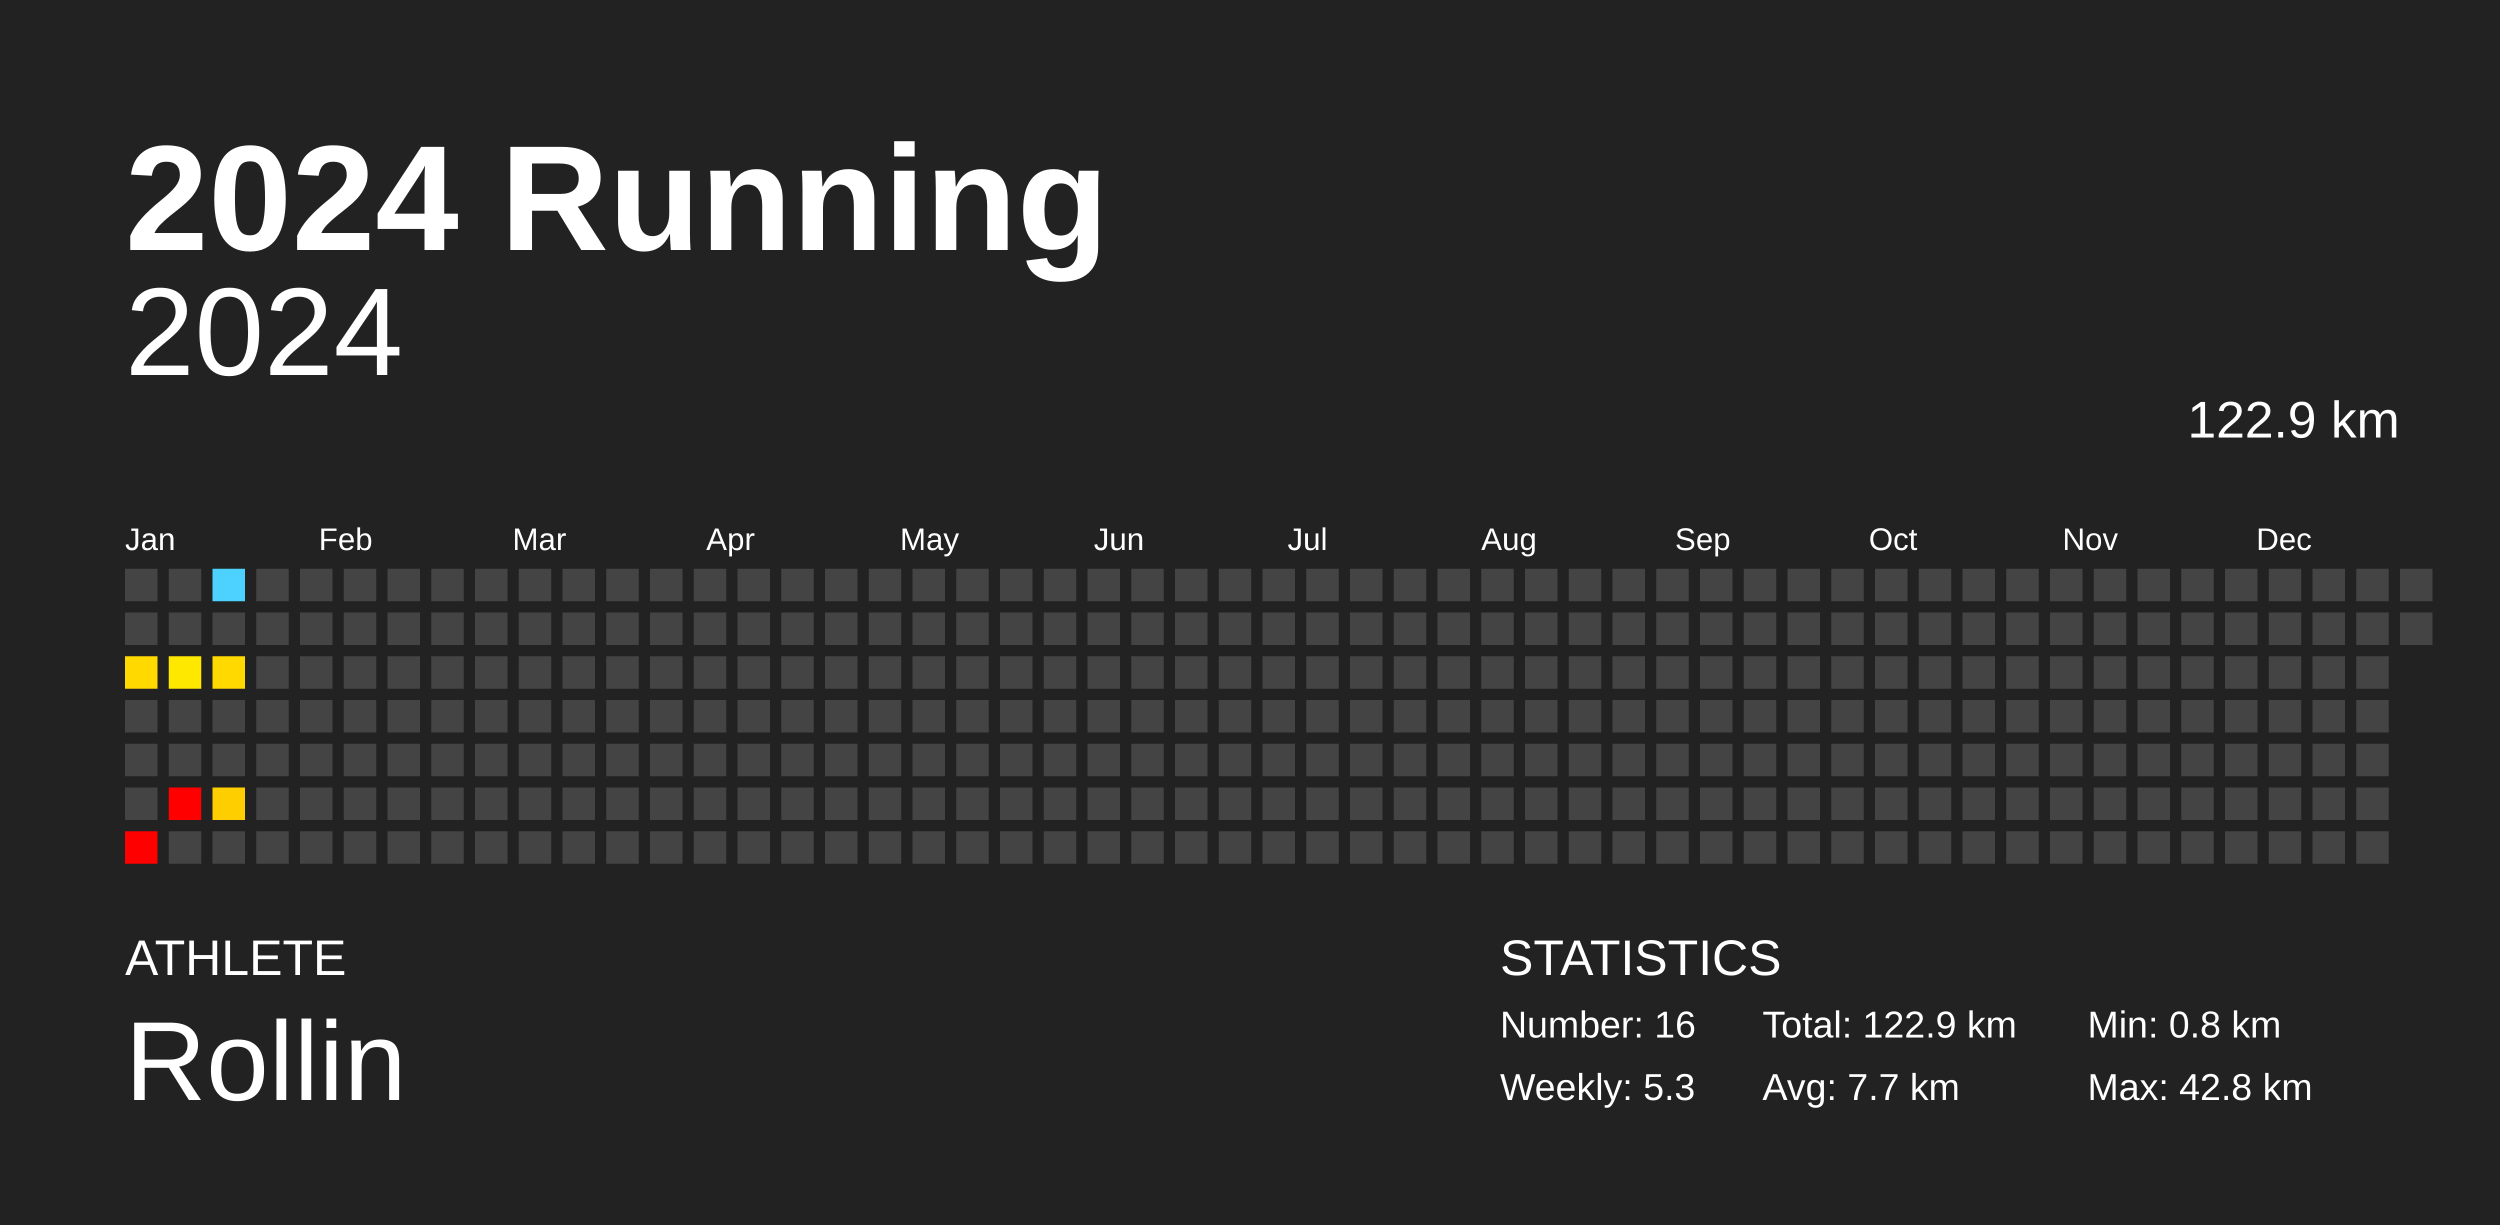
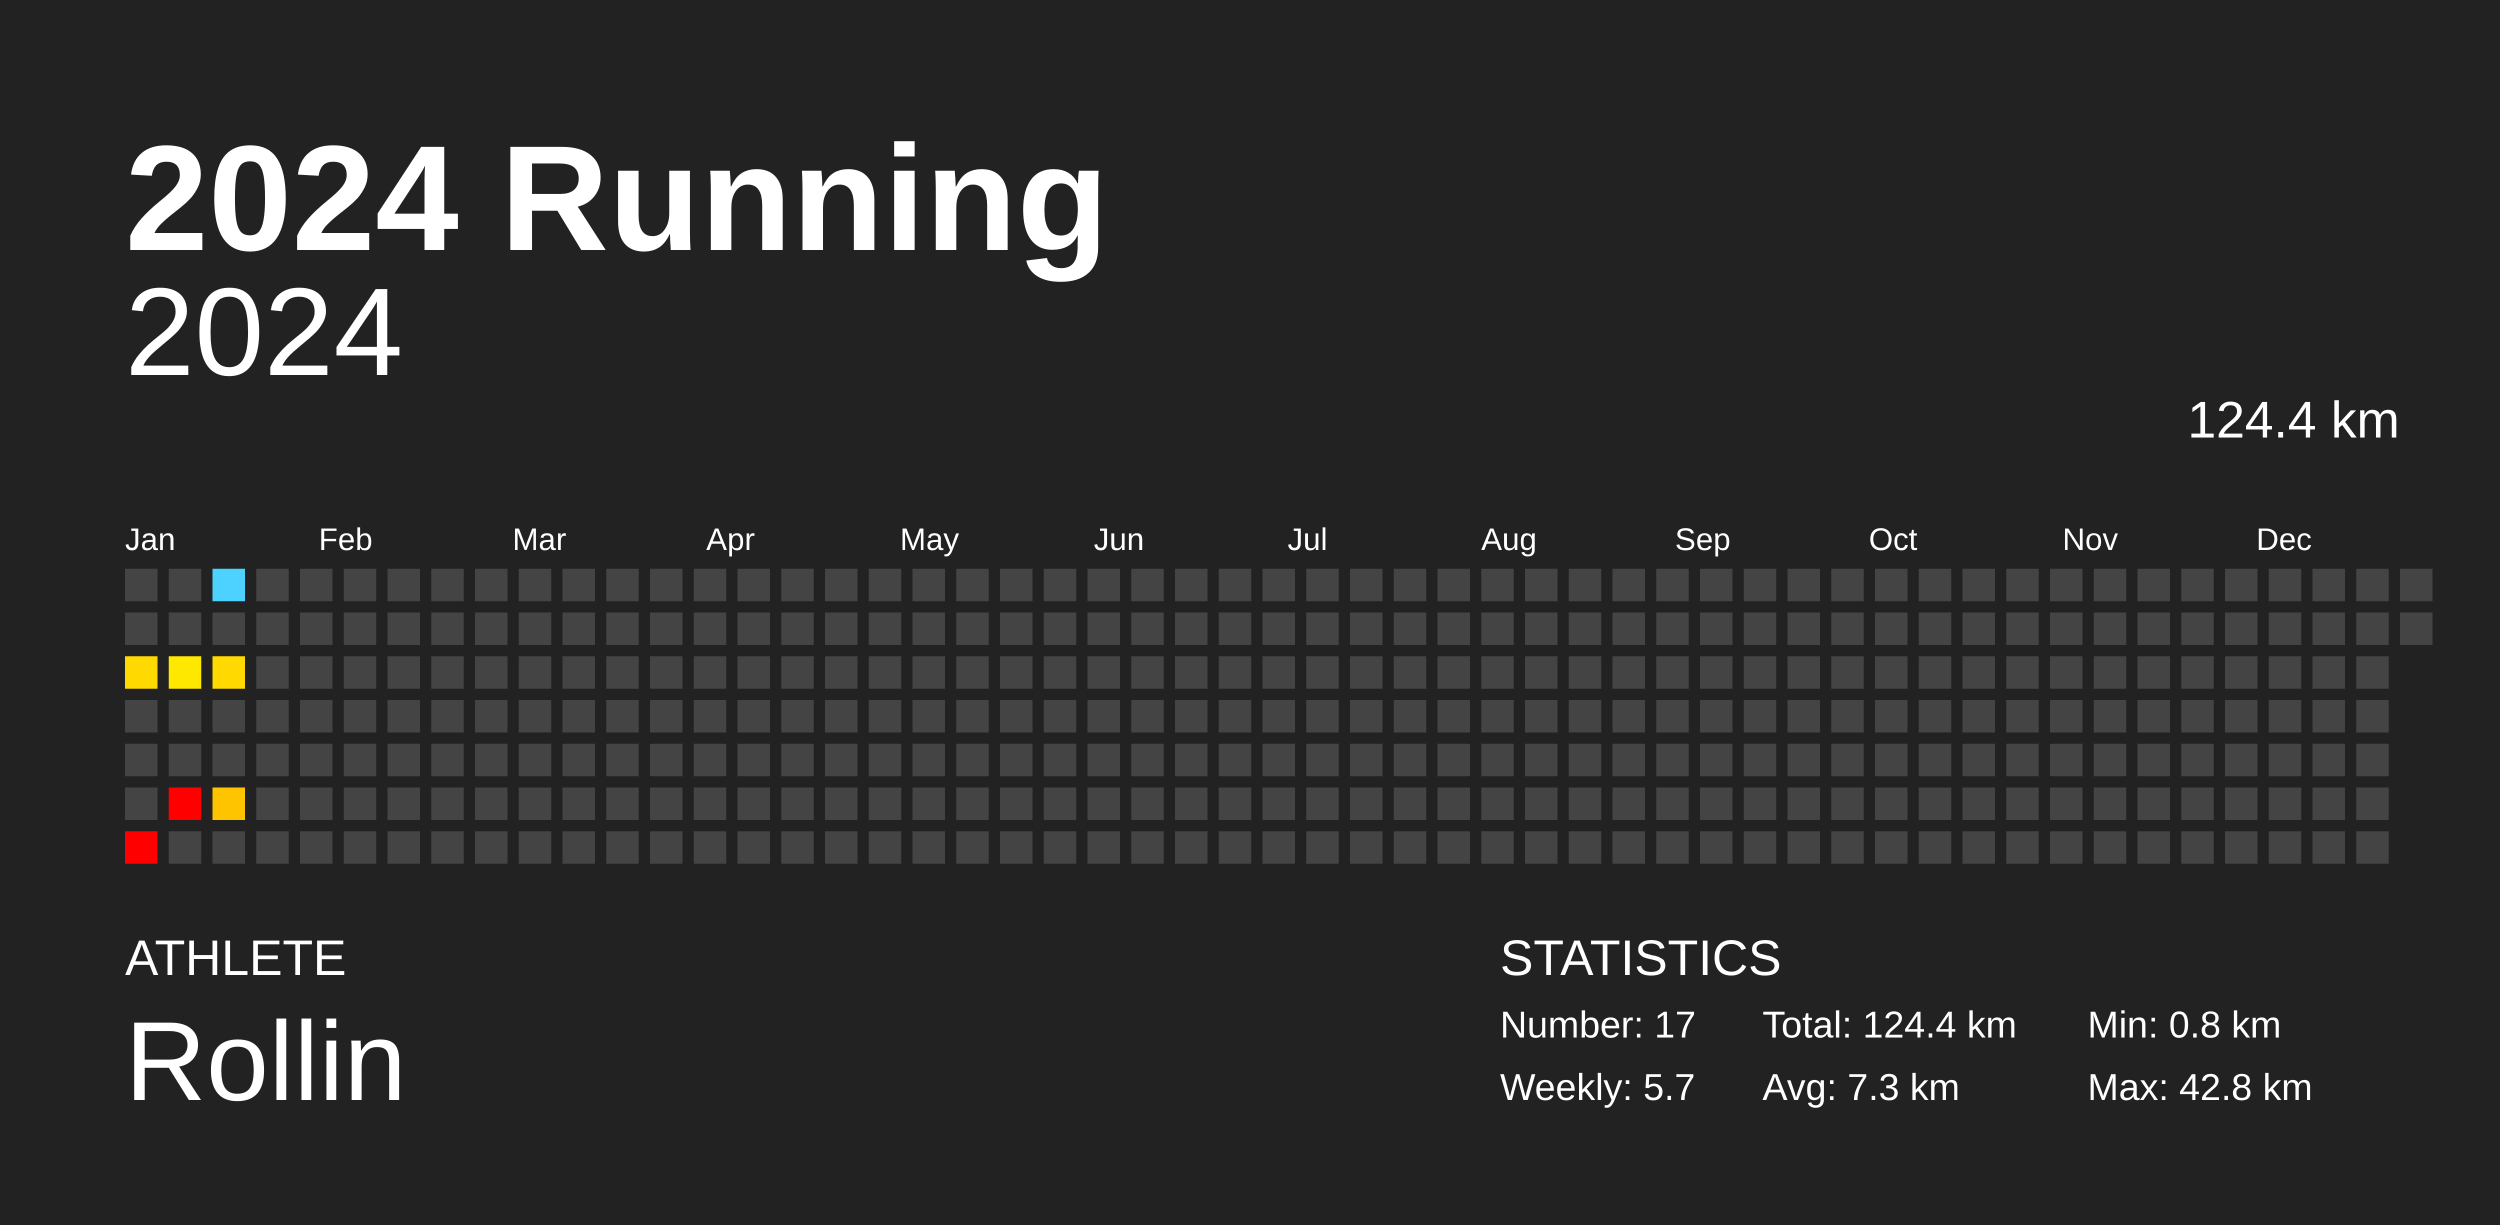
<svg xmlns="http://www.w3.org/2000/svg" baseProfile="full" height="98mm" version="1.1" viewBox="0,0,200,98" width="200mm">
  <defs />
  <rect fill="#222222" height="98" width="200" x="0" y="0" />
  <text fill="#FFFFFF" style="font-size:12px; font-family:Arial; font-weight:bold;" x="10" y="20">2024 Running</text>
  <text fill="#FFFFFF" style="font-size:4px; font-family:Arial" x="10" y="78">ATHLETE</text>
  <text fill="#FFFFFF" style="font-size:9px; font-family:Arial" x="10" y="88">Rollin</text>
  <text fill="#FFFFFF" style="font-size:4px; font-family:Arial" x="120" y="78">STATISTICS</text>
-   <text fill="#FFFFFF" style="font-size:3px; font-family:Arial" x="120" y="83">Number: 16</text>
-   <text fill="#FFFFFF" style="font-size:3px; font-family:Arial" x="120" y="88">Weekly: 5.3</text>
-   <text fill="#FFFFFF" style="font-size:3px; font-family:Arial" x="141" y="83">Total: 122.9 km</text>
-   <text fill="#FFFFFF" style="font-size:3px; font-family:Arial" x="141" y="88">Avg: 7.7 km</text>
+   <text fill="#FFFFFF" style="font-size:3px; font-family:Arial" x="120" y="83">Number: 17</text>
+   <text fill="#FFFFFF" style="font-size:3px; font-family:Arial" x="120" y="88">Weekly: 5.7</text>
+   <text fill="#FFFFFF" style="font-size:3px; font-family:Arial" x="141" y="83">Total: 124.4 km</text>
+   <text fill="#FFFFFF" style="font-size:3px; font-family:Arial" x="141" y="88">Avg: 7.3 km</text>
  <text fill="#FFFFFF" style="font-size:3px; font-family:Arial" x="167" y="83">Min: 0.8 km</text>
  <text fill="#FFFFFF" style="font-size:3px; font-family:Arial" x="167" y="88">Max: 42.8 km</text>
  <text alignment-baseline="hanging" fill="#FFFFFF" style="font-size:10.0px; font-family:Arial;" x="10" y="30">2024</text>
-   <text alignment-baseline="hanging" fill="#FFFFFF" style="font-size:4.125px; font-family:Arial;" x="175" y="35">122.9 km</text>
+   <text alignment-baseline="hanging" fill="#FFFFFF" style="font-size:4.125px; font-family:Arial;" x="175" y="35">124.4 km</text>
  <text fill="#FFFFFF" style="font-size:2.5px; font-family:Arial" x="10.0" y="44">Jan</text>
  <text fill="#FFFFFF" style="font-size:2.5px; font-family:Arial" x="25.5" y="44">Feb</text>
  <text fill="#FFFFFF" style="font-size:2.5px; font-family:Arial" x="41.0" y="44">Mar</text>
  <text fill="#FFFFFF" style="font-size:2.5px; font-family:Arial" x="56.5" y="44">Apr</text>
  <text fill="#FFFFFF" style="font-size:2.5px; font-family:Arial" x="72.0" y="44">May</text>
  <text fill="#FFFFFF" style="font-size:2.5px; font-family:Arial" x="87.5" y="44">Jun</text>
  <text fill="#FFFFFF" style="font-size:2.5px; font-family:Arial" x="103.0" y="44">Jul</text>
  <text fill="#FFFFFF" style="font-size:2.5px; font-family:Arial" x="118.5" y="44">Aug</text>
  <text fill="#FFFFFF" style="font-size:2.5px; font-family:Arial" x="134.0" y="44">Sep</text>
  <text fill="#FFFFFF" style="font-size:2.5px; font-family:Arial" x="149.5" y="44">Oct</text>
  <text fill="#FFFFFF" style="font-size:2.5px; font-family:Arial" x="165.0" y="44">Nov</text>
  <text fill="#FFFFFF" style="font-size:2.5px; font-family:Arial" x="180.5" y="44">Dec</text>
  <rect fill="#444444" height="2.6" width="2.6" x="10.0" y="45.5" />
  <rect fill="#444444" height="2.6" width="2.6" x="10.0" y="49.0" />
  <rect fill="#ffd900" height="2.6" width="2.6" x="10.0" y="52.5" />
  <rect fill="#444444" height="2.6" width="2.6" x="10.0" y="56.0" />
  <rect fill="#444444" height="2.6" width="2.6" x="10.0" y="59.5" />
  <rect fill="#444444" height="2.6" width="2.6" x="10.0" y="63.0" />
  <rect fill="red" height="2.6" width="2.6" x="10.0" y="66.5" />
  <rect fill="#444444" height="2.6" width="2.6" x="13.5" y="45.5" />
  <rect fill="#444444" height="2.6" width="2.6" x="13.5" y="49.0" />
  <rect fill="#ffe800" height="2.6" width="2.6" x="13.5" y="52.5" />
  <rect fill="#444444" height="2.6" width="2.6" x="13.5" y="56.0" />
  <rect fill="#444444" height="2.6" width="2.6" x="13.5" y="59.5" />
  <rect fill="red" height="2.6" width="2.6" x="13.5" y="63.0" />
  <rect fill="#444444" height="2.6" width="2.6" x="13.5" y="66.5" />
  <rect fill="#4dd2ff" height="2.6" width="2.6" x="17.0" y="45.5" />
  <rect fill="#444444" height="2.6" width="2.6" x="17.0" y="49.0" />
  <rect fill="#ffd900" height="2.6" width="2.6" x="17.0" y="52.5" />
  <rect fill="#444444" height="2.6" width="2.6" x="17.0" y="56.0" />
  <rect fill="#444444" height="2.6" width="2.6" x="17.0" y="59.5" />
-   <rect fill="#ffce00" height="2.6" width="2.6" x="17.0" y="63.0" />
+   <rect fill="#ffc400" height="2.6" width="2.6" x="17.0" y="63.0" />
  <rect fill="#444444" height="2.6" width="2.6" x="17.0" y="66.5" />
  <rect fill="#444444" height="2.6" width="2.6" x="20.5" y="45.5" />
  <rect fill="#444444" height="2.6" width="2.6" x="20.5" y="49.0" />
  <rect fill="#444444" height="2.6" width="2.6" x="20.5" y="52.5" />
  <rect fill="#444444" height="2.6" width="2.6" x="20.5" y="56.0" />
  <rect fill="#444444" height="2.6" width="2.6" x="20.5" y="59.5" />
  <rect fill="#444444" height="2.6" width="2.6" x="20.5" y="63.0" />
  <rect fill="#444444" height="2.6" width="2.6" x="20.5" y="66.5" />
  <rect fill="#444444" height="2.6" width="2.6" x="24.0" y="45.5" />
  <rect fill="#444444" height="2.6" width="2.6" x="24.0" y="49.0" />
  <rect fill="#444444" height="2.6" width="2.6" x="24.0" y="52.5" />
  <rect fill="#444444" height="2.6" width="2.6" x="24.0" y="56.0" />
  <rect fill="#444444" height="2.6" width="2.6" x="24.0" y="59.5" />
  <rect fill="#444444" height="2.6" width="2.6" x="24.0" y="63.0" />
  <rect fill="#444444" height="2.6" width="2.6" x="24.0" y="66.5" />
  <rect fill="#444444" height="2.6" width="2.6" x="27.5" y="45.5" />
  <rect fill="#444444" height="2.6" width="2.6" x="27.5" y="49.0" />
  <rect fill="#444444" height="2.6" width="2.6" x="27.5" y="52.5" />
  <rect fill="#444444" height="2.6" width="2.6" x="27.5" y="56.0" />
  <rect fill="#444444" height="2.6" width="2.6" x="27.5" y="59.5" />
  <rect fill="#444444" height="2.6" width="2.6" x="27.5" y="63.0" />
  <rect fill="#444444" height="2.6" width="2.6" x="27.5" y="66.5" />
  <rect fill="#444444" height="2.6" width="2.6" x="31.0" y="45.5" />
  <rect fill="#444444" height="2.6" width="2.6" x="31.0" y="49.0" />
  <rect fill="#444444" height="2.6" width="2.6" x="31.0" y="52.5" />
  <rect fill="#444444" height="2.6" width="2.6" x="31.0" y="56.0" />
  <rect fill="#444444" height="2.6" width="2.6" x="31.0" y="59.5" />
  <rect fill="#444444" height="2.6" width="2.6" x="31.0" y="63.0" />
  <rect fill="#444444" height="2.6" width="2.6" x="31.0" y="66.5" />
  <rect fill="#444444" height="2.6" width="2.6" x="34.5" y="45.5" />
  <rect fill="#444444" height="2.6" width="2.6" x="34.5" y="49.0" />
  <rect fill="#444444" height="2.6" width="2.6" x="34.5" y="52.5" />
  <rect fill="#444444" height="2.6" width="2.6" x="34.5" y="56.0" />
  <rect fill="#444444" height="2.6" width="2.6" x="34.5" y="59.5" />
  <rect fill="#444444" height="2.6" width="2.6" x="34.5" y="63.0" />
  <rect fill="#444444" height="2.6" width="2.6" x="34.5" y="66.5" />
  <rect fill="#444444" height="2.6" width="2.6" x="38.0" y="45.5" />
  <rect fill="#444444" height="2.6" width="2.6" x="38.0" y="49.0" />
  <rect fill="#444444" height="2.6" width="2.6" x="38.0" y="52.5" />
  <rect fill="#444444" height="2.6" width="2.6" x="38.0" y="56.0" />
  <rect fill="#444444" height="2.6" width="2.6" x="38.0" y="59.5" />
  <rect fill="#444444" height="2.6" width="2.6" x="38.0" y="63.0" />
  <rect fill="#444444" height="2.6" width="2.6" x="38.0" y="66.5" />
  <rect fill="#444444" height="2.6" width="2.6" x="41.5" y="45.5" />
  <rect fill="#444444" height="2.6" width="2.6" x="41.5" y="49.0" />
  <rect fill="#444444" height="2.6" width="2.6" x="41.5" y="52.5" />
  <rect fill="#444444" height="2.6" width="2.6" x="41.5" y="56.0" />
  <rect fill="#444444" height="2.6" width="2.6" x="41.5" y="59.5" />
  <rect fill="#444444" height="2.6" width="2.6" x="41.5" y="63.0" />
  <rect fill="#444444" height="2.6" width="2.6" x="41.5" y="66.5" />
  <rect fill="#444444" height="2.6" width="2.6" x="45.0" y="45.5" />
  <rect fill="#444444" height="2.6" width="2.6" x="45.0" y="49.0" />
  <rect fill="#444444" height="2.6" width="2.6" x="45.0" y="52.5" />
  <rect fill="#444444" height="2.6" width="2.6" x="45.0" y="56.0" />
  <rect fill="#444444" height="2.6" width="2.6" x="45.0" y="59.5" />
  <rect fill="#444444" height="2.6" width="2.6" x="45.0" y="63.0" />
  <rect fill="#444444" height="2.6" width="2.6" x="45.0" y="66.5" />
  <rect fill="#444444" height="2.6" width="2.6" x="48.5" y="45.5" />
  <rect fill="#444444" height="2.6" width="2.6" x="48.5" y="49.0" />
  <rect fill="#444444" height="2.6" width="2.6" x="48.5" y="52.5" />
  <rect fill="#444444" height="2.6" width="2.6" x="48.5" y="56.0" />
  <rect fill="#444444" height="2.6" width="2.6" x="48.5" y="59.5" />
  <rect fill="#444444" height="2.6" width="2.6" x="48.5" y="63.0" />
  <rect fill="#444444" height="2.6" width="2.6" x="48.5" y="66.5" />
  <rect fill="#444444" height="2.6" width="2.6" x="52.0" y="45.5" />
  <rect fill="#444444" height="2.6" width="2.6" x="52.0" y="49.0" />
  <rect fill="#444444" height="2.6" width="2.6" x="52.0" y="52.5" />
  <rect fill="#444444" height="2.6" width="2.6" x="52.0" y="56.0" />
  <rect fill="#444444" height="2.6" width="2.6" x="52.0" y="59.5" />
  <rect fill="#444444" height="2.6" width="2.6" x="52.0" y="63.0" />
  <rect fill="#444444" height="2.6" width="2.6" x="52.0" y="66.5" />
  <rect fill="#444444" height="2.6" width="2.6" x="55.5" y="45.5" />
  <rect fill="#444444" height="2.6" width="2.6" x="55.5" y="49.0" />
  <rect fill="#444444" height="2.6" width="2.6" x="55.5" y="52.5" />
  <rect fill="#444444" height="2.6" width="2.6" x="55.5" y="56.0" />
  <rect fill="#444444" height="2.6" width="2.6" x="55.5" y="59.5" />
  <rect fill="#444444" height="2.6" width="2.6" x="55.5" y="63.0" />
  <rect fill="#444444" height="2.6" width="2.6" x="55.5" y="66.5" />
  <rect fill="#444444" height="2.6" width="2.6" x="59.0" y="45.5" />
  <rect fill="#444444" height="2.6" width="2.6" x="59.0" y="49.0" />
  <rect fill="#444444" height="2.6" width="2.6" x="59.0" y="52.5" />
  <rect fill="#444444" height="2.6" width="2.6" x="59.0" y="56.0" />
  <rect fill="#444444" height="2.6" width="2.6" x="59.0" y="59.5" />
  <rect fill="#444444" height="2.6" width="2.6" x="59.0" y="63.0" />
  <rect fill="#444444" height="2.6" width="2.6" x="59.0" y="66.5" />
  <rect fill="#444444" height="2.6" width="2.6" x="62.5" y="45.5" />
  <rect fill="#444444" height="2.6" width="2.6" x="62.5" y="49.0" />
  <rect fill="#444444" height="2.6" width="2.6" x="62.5" y="52.5" />
  <rect fill="#444444" height="2.6" width="2.6" x="62.5" y="56.0" />
  <rect fill="#444444" height="2.6" width="2.6" x="62.5" y="59.5" />
  <rect fill="#444444" height="2.6" width="2.6" x="62.5" y="63.0" />
  <rect fill="#444444" height="2.6" width="2.6" x="62.5" y="66.5" />
  <rect fill="#444444" height="2.6" width="2.6" x="66.0" y="45.5" />
  <rect fill="#444444" height="2.6" width="2.6" x="66.0" y="49.0" />
  <rect fill="#444444" height="2.6" width="2.6" x="66.0" y="52.5" />
  <rect fill="#444444" height="2.6" width="2.6" x="66.0" y="56.0" />
  <rect fill="#444444" height="2.6" width="2.6" x="66.0" y="59.5" />
  <rect fill="#444444" height="2.6" width="2.6" x="66.0" y="63.0" />
  <rect fill="#444444" height="2.6" width="2.6" x="66.0" y="66.5" />
  <rect fill="#444444" height="2.6" width="2.6" x="69.5" y="45.5" />
  <rect fill="#444444" height="2.6" width="2.6" x="69.5" y="49.0" />
  <rect fill="#444444" height="2.6" width="2.6" x="69.5" y="52.5" />
  <rect fill="#444444" height="2.6" width="2.6" x="69.5" y="56.0" />
  <rect fill="#444444" height="2.6" width="2.6" x="69.5" y="59.5" />
  <rect fill="#444444" height="2.6" width="2.6" x="69.5" y="63.0" />
  <rect fill="#444444" height="2.6" width="2.6" x="69.5" y="66.5" />
  <rect fill="#444444" height="2.6" width="2.6" x="73.0" y="45.5" />
  <rect fill="#444444" height="2.6" width="2.6" x="73.0" y="49.0" />
  <rect fill="#444444" height="2.6" width="2.6" x="73.0" y="52.5" />
  <rect fill="#444444" height="2.6" width="2.6" x="73.0" y="56.0" />
  <rect fill="#444444" height="2.6" width="2.6" x="73.0" y="59.5" />
  <rect fill="#444444" height="2.6" width="2.6" x="73.0" y="63.0" />
  <rect fill="#444444" height="2.6" width="2.6" x="73.0" y="66.5" />
  <rect fill="#444444" height="2.6" width="2.6" x="76.5" y="45.5" />
  <rect fill="#444444" height="2.6" width="2.6" x="76.5" y="49.0" />
  <rect fill="#444444" height="2.6" width="2.6" x="76.5" y="52.5" />
  <rect fill="#444444" height="2.6" width="2.6" x="76.5" y="56.0" />
  <rect fill="#444444" height="2.6" width="2.6" x="76.5" y="59.5" />
  <rect fill="#444444" height="2.6" width="2.6" x="76.5" y="63.0" />
  <rect fill="#444444" height="2.6" width="2.6" x="76.5" y="66.5" />
  <rect fill="#444444" height="2.6" width="2.6" x="80.0" y="45.5" />
  <rect fill="#444444" height="2.6" width="2.6" x="80.0" y="49.0" />
  <rect fill="#444444" height="2.6" width="2.6" x="80.0" y="52.5" />
  <rect fill="#444444" height="2.6" width="2.6" x="80.0" y="56.0" />
  <rect fill="#444444" height="2.6" width="2.6" x="80.0" y="59.5" />
  <rect fill="#444444" height="2.6" width="2.6" x="80.0" y="63.0" />
  <rect fill="#444444" height="2.6" width="2.6" x="80.0" y="66.5" />
  <rect fill="#444444" height="2.6" width="2.6" x="83.5" y="45.5" />
  <rect fill="#444444" height="2.6" width="2.6" x="83.5" y="49.0" />
  <rect fill="#444444" height="2.6" width="2.6" x="83.5" y="52.5" />
  <rect fill="#444444" height="2.6" width="2.6" x="83.5" y="56.0" />
  <rect fill="#444444" height="2.6" width="2.6" x="83.5" y="59.5" />
  <rect fill="#444444" height="2.6" width="2.6" x="83.5" y="63.0" />
  <rect fill="#444444" height="2.6" width="2.6" x="83.5" y="66.5" />
  <rect fill="#444444" height="2.6" width="2.6" x="87.0" y="45.5" />
  <rect fill="#444444" height="2.6" width="2.6" x="87.0" y="49.0" />
  <rect fill="#444444" height="2.6" width="2.6" x="87.0" y="52.5" />
  <rect fill="#444444" height="2.6" width="2.6" x="87.0" y="56.0" />
  <rect fill="#444444" height="2.6" width="2.6" x="87.0" y="59.5" />
  <rect fill="#444444" height="2.6" width="2.6" x="87.0" y="63.0" />
  <rect fill="#444444" height="2.6" width="2.6" x="87.0" y="66.5" />
  <rect fill="#444444" height="2.6" width="2.6" x="90.5" y="45.5" />
  <rect fill="#444444" height="2.6" width="2.6" x="90.5" y="49.0" />
  <rect fill="#444444" height="2.6" width="2.6" x="90.5" y="52.5" />
  <rect fill="#444444" height="2.6" width="2.6" x="90.5" y="56.0" />
  <rect fill="#444444" height="2.6" width="2.6" x="90.5" y="59.5" />
  <rect fill="#444444" height="2.6" width="2.6" x="90.5" y="63.0" />
  <rect fill="#444444" height="2.6" width="2.6" x="90.5" y="66.5" />
  <rect fill="#444444" height="2.6" width="2.6" x="94.0" y="45.5" />
  <rect fill="#444444" height="2.6" width="2.6" x="94.0" y="49.0" />
  <rect fill="#444444" height="2.6" width="2.6" x="94.0" y="52.5" />
  <rect fill="#444444" height="2.6" width="2.6" x="94.0" y="56.0" />
  <rect fill="#444444" height="2.6" width="2.6" x="94.0" y="59.5" />
  <rect fill="#444444" height="2.6" width="2.6" x="94.0" y="63.0" />
  <rect fill="#444444" height="2.6" width="2.6" x="94.0" y="66.5" />
  <rect fill="#444444" height="2.6" width="2.6" x="97.5" y="45.5" />
  <rect fill="#444444" height="2.6" width="2.6" x="97.5" y="49.0" />
  <rect fill="#444444" height="2.6" width="2.6" x="97.5" y="52.5" />
  <rect fill="#444444" height="2.6" width="2.6" x="97.5" y="56.0" />
  <rect fill="#444444" height="2.6" width="2.6" x="97.5" y="59.5" />
  <rect fill="#444444" height="2.6" width="2.6" x="97.5" y="63.0" />
  <rect fill="#444444" height="2.6" width="2.6" x="97.5" y="66.5" />
  <rect fill="#444444" height="2.6" width="2.6" x="101.0" y="45.5" />
  <rect fill="#444444" height="2.6" width="2.6" x="101.0" y="49.0" />
  <rect fill="#444444" height="2.6" width="2.6" x="101.0" y="52.5" />
  <rect fill="#444444" height="2.6" width="2.6" x="101.0" y="56.0" />
  <rect fill="#444444" height="2.6" width="2.6" x="101.0" y="59.5" />
  <rect fill="#444444" height="2.6" width="2.6" x="101.0" y="63.0" />
  <rect fill="#444444" height="2.6" width="2.6" x="101.0" y="66.5" />
  <rect fill="#444444" height="2.6" width="2.6" x="104.5" y="45.5" />
  <rect fill="#444444" height="2.6" width="2.6" x="104.5" y="49.0" />
  <rect fill="#444444" height="2.6" width="2.6" x="104.5" y="52.5" />
  <rect fill="#444444" height="2.6" width="2.6" x="104.5" y="56.0" />
  <rect fill="#444444" height="2.6" width="2.6" x="104.5" y="59.5" />
  <rect fill="#444444" height="2.6" width="2.6" x="104.5" y="63.0" />
  <rect fill="#444444" height="2.6" width="2.6" x="104.5" y="66.5" />
  <rect fill="#444444" height="2.6" width="2.6" x="108.0" y="45.5" />
  <rect fill="#444444" height="2.6" width="2.6" x="108.0" y="49.0" />
  <rect fill="#444444" height="2.6" width="2.6" x="108.0" y="52.5" />
  <rect fill="#444444" height="2.6" width="2.6" x="108.0" y="56.0" />
  <rect fill="#444444" height="2.6" width="2.6" x="108.0" y="59.5" />
  <rect fill="#444444" height="2.6" width="2.6" x="108.0" y="63.0" />
  <rect fill="#444444" height="2.6" width="2.6" x="108.0" y="66.5" />
  <rect fill="#444444" height="2.6" width="2.6" x="111.5" y="45.5" />
  <rect fill="#444444" height="2.6" width="2.6" x="111.5" y="49.0" />
  <rect fill="#444444" height="2.6" width="2.6" x="111.5" y="52.5" />
  <rect fill="#444444" height="2.6" width="2.6" x="111.5" y="56.0" />
  <rect fill="#444444" height="2.6" width="2.6" x="111.5" y="59.5" />
  <rect fill="#444444" height="2.6" width="2.6" x="111.5" y="63.0" />
  <rect fill="#444444" height="2.6" width="2.6" x="111.5" y="66.5" />
  <rect fill="#444444" height="2.6" width="2.6" x="115.0" y="45.5" />
  <rect fill="#444444" height="2.6" width="2.6" x="115.0" y="49.0" />
  <rect fill="#444444" height="2.6" width="2.6" x="115.0" y="52.5" />
  <rect fill="#444444" height="2.6" width="2.6" x="115.0" y="56.0" />
  <rect fill="#444444" height="2.6" width="2.6" x="115.0" y="59.5" />
  <rect fill="#444444" height="2.6" width="2.6" x="115.0" y="63.0" />
  <rect fill="#444444" height="2.6" width="2.6" x="115.0" y="66.5" />
  <rect fill="#444444" height="2.6" width="2.6" x="118.5" y="45.5" />
  <rect fill="#444444" height="2.6" width="2.6" x="118.5" y="49.0" />
  <rect fill="#444444" height="2.6" width="2.6" x="118.5" y="52.5" />
  <rect fill="#444444" height="2.6" width="2.6" x="118.5" y="56.0" />
  <rect fill="#444444" height="2.6" width="2.6" x="118.5" y="59.5" />
  <rect fill="#444444" height="2.6" width="2.6" x="118.5" y="63.0" />
  <rect fill="#444444" height="2.6" width="2.6" x="118.5" y="66.5" />
  <rect fill="#444444" height="2.6" width="2.6" x="122.0" y="45.5" />
  <rect fill="#444444" height="2.6" width="2.6" x="122.0" y="49.0" />
  <rect fill="#444444" height="2.6" width="2.6" x="122.0" y="52.5" />
  <rect fill="#444444" height="2.6" width="2.6" x="122.0" y="56.0" />
  <rect fill="#444444" height="2.6" width="2.6" x="122.0" y="59.5" />
  <rect fill="#444444" height="2.6" width="2.6" x="122.0" y="63.0" />
  <rect fill="#444444" height="2.6" width="2.6" x="122.0" y="66.5" />
  <rect fill="#444444" height="2.6" width="2.6" x="125.5" y="45.5" />
  <rect fill="#444444" height="2.6" width="2.6" x="125.5" y="49.0" />
  <rect fill="#444444" height="2.6" width="2.6" x="125.5" y="52.5" />
  <rect fill="#444444" height="2.6" width="2.6" x="125.5" y="56.0" />
  <rect fill="#444444" height="2.6" width="2.6" x="125.5" y="59.5" />
  <rect fill="#444444" height="2.6" width="2.6" x="125.5" y="63.0" />
  <rect fill="#444444" height="2.6" width="2.6" x="125.5" y="66.5" />
  <rect fill="#444444" height="2.6" width="2.6" x="129.0" y="45.5" />
  <rect fill="#444444" height="2.6" width="2.6" x="129.0" y="49.0" />
  <rect fill="#444444" height="2.6" width="2.6" x="129.0" y="52.5" />
  <rect fill="#444444" height="2.6" width="2.6" x="129.0" y="56.0" />
  <rect fill="#444444" height="2.6" width="2.6" x="129.0" y="59.5" />
  <rect fill="#444444" height="2.6" width="2.6" x="129.0" y="63.0" />
  <rect fill="#444444" height="2.6" width="2.6" x="129.0" y="66.5" />
  <rect fill="#444444" height="2.6" width="2.6" x="132.5" y="45.5" />
  <rect fill="#444444" height="2.6" width="2.6" x="132.5" y="49.0" />
  <rect fill="#444444" height="2.6" width="2.6" x="132.5" y="52.5" />
  <rect fill="#444444" height="2.6" width="2.6" x="132.5" y="56.0" />
  <rect fill="#444444" height="2.6" width="2.6" x="132.5" y="59.5" />
  <rect fill="#444444" height="2.6" width="2.6" x="132.5" y="63.0" />
  <rect fill="#444444" height="2.6" width="2.6" x="132.5" y="66.5" />
  <rect fill="#444444" height="2.6" width="2.6" x="136.0" y="45.5" />
  <rect fill="#444444" height="2.6" width="2.6" x="136.0" y="49.0" />
  <rect fill="#444444" height="2.6" width="2.6" x="136.0" y="52.5" />
  <rect fill="#444444" height="2.6" width="2.6" x="136.0" y="56.0" />
  <rect fill="#444444" height="2.6" width="2.6" x="136.0" y="59.5" />
  <rect fill="#444444" height="2.6" width="2.6" x="136.0" y="63.0" />
  <rect fill="#444444" height="2.6" width="2.6" x="136.0" y="66.5" />
  <rect fill="#444444" height="2.6" width="2.6" x="139.5" y="45.5" />
  <rect fill="#444444" height="2.6" width="2.6" x="139.5" y="49.0" />
  <rect fill="#444444" height="2.6" width="2.6" x="139.5" y="52.5" />
  <rect fill="#444444" height="2.6" width="2.6" x="139.5" y="56.0" />
  <rect fill="#444444" height="2.6" width="2.6" x="139.5" y="59.5" />
  <rect fill="#444444" height="2.6" width="2.6" x="139.5" y="63.0" />
  <rect fill="#444444" height="2.6" width="2.6" x="139.5" y="66.5" />
  <rect fill="#444444" height="2.6" width="2.6" x="143.0" y="45.5" />
  <rect fill="#444444" height="2.6" width="2.6" x="143.0" y="49.0" />
  <rect fill="#444444" height="2.6" width="2.6" x="143.0" y="52.5" />
  <rect fill="#444444" height="2.6" width="2.6" x="143.0" y="56.0" />
  <rect fill="#444444" height="2.6" width="2.6" x="143.0" y="59.5" />
  <rect fill="#444444" height="2.6" width="2.6" x="143.0" y="63.0" />
  <rect fill="#444444" height="2.6" width="2.6" x="143.0" y="66.5" />
  <rect fill="#444444" height="2.6" width="2.6" x="146.5" y="45.5" />
  <rect fill="#444444" height="2.6" width="2.6" x="146.5" y="49.0" />
  <rect fill="#444444" height="2.6" width="2.6" x="146.5" y="52.5" />
  <rect fill="#444444" height="2.6" width="2.6" x="146.5" y="56.0" />
  <rect fill="#444444" height="2.6" width="2.6" x="146.5" y="59.5" />
  <rect fill="#444444" height="2.6" width="2.6" x="146.5" y="63.0" />
  <rect fill="#444444" height="2.6" width="2.6" x="146.5" y="66.5" />
  <rect fill="#444444" height="2.6" width="2.6" x="150.0" y="45.5" />
  <rect fill="#444444" height="2.6" width="2.6" x="150.0" y="49.0" />
  <rect fill="#444444" height="2.6" width="2.6" x="150.0" y="52.5" />
  <rect fill="#444444" height="2.6" width="2.6" x="150.0" y="56.0" />
  <rect fill="#444444" height="2.6" width="2.6" x="150.0" y="59.5" />
  <rect fill="#444444" height="2.6" width="2.6" x="150.0" y="63.0" />
  <rect fill="#444444" height="2.6" width="2.6" x="150.0" y="66.5" />
  <rect fill="#444444" height="2.6" width="2.6" x="153.5" y="45.5" />
  <rect fill="#444444" height="2.6" width="2.6" x="153.5" y="49.0" />
  <rect fill="#444444" height="2.6" width="2.6" x="153.5" y="52.5" />
  <rect fill="#444444" height="2.6" width="2.6" x="153.5" y="56.0" />
  <rect fill="#444444" height="2.6" width="2.6" x="153.5" y="59.5" />
  <rect fill="#444444" height="2.6" width="2.6" x="153.5" y="63.0" />
  <rect fill="#444444" height="2.6" width="2.6" x="153.5" y="66.5" />
  <rect fill="#444444" height="2.6" width="2.6" x="157.0" y="45.5" />
  <rect fill="#444444" height="2.6" width="2.6" x="157.0" y="49.0" />
  <rect fill="#444444" height="2.6" width="2.6" x="157.0" y="52.5" />
  <rect fill="#444444" height="2.6" width="2.6" x="157.0" y="56.0" />
  <rect fill="#444444" height="2.6" width="2.6" x="157.0" y="59.5" />
  <rect fill="#444444" height="2.6" width="2.6" x="157.0" y="63.0" />
  <rect fill="#444444" height="2.6" width="2.6" x="157.0" y="66.5" />
  <rect fill="#444444" height="2.6" width="2.6" x="160.5" y="45.5" />
  <rect fill="#444444" height="2.6" width="2.6" x="160.5" y="49.0" />
  <rect fill="#444444" height="2.6" width="2.6" x="160.5" y="52.5" />
  <rect fill="#444444" height="2.6" width="2.6" x="160.5" y="56.0" />
  <rect fill="#444444" height="2.6" width="2.6" x="160.5" y="59.5" />
  <rect fill="#444444" height="2.6" width="2.6" x="160.5" y="63.0" />
  <rect fill="#444444" height="2.6" width="2.6" x="160.5" y="66.5" />
  <rect fill="#444444" height="2.6" width="2.6" x="164.0" y="45.5" />
  <rect fill="#444444" height="2.6" width="2.6" x="164.0" y="49.0" />
  <rect fill="#444444" height="2.6" width="2.6" x="164.0" y="52.5" />
  <rect fill="#444444" height="2.6" width="2.6" x="164.0" y="56.0" />
  <rect fill="#444444" height="2.6" width="2.6" x="164.0" y="59.5" />
  <rect fill="#444444" height="2.6" width="2.6" x="164.0" y="63.0" />
  <rect fill="#444444" height="2.6" width="2.6" x="164.0" y="66.5" />
  <rect fill="#444444" height="2.6" width="2.6" x="167.5" y="45.5" />
  <rect fill="#444444" height="2.6" width="2.6" x="167.5" y="49.0" />
  <rect fill="#444444" height="2.6" width="2.6" x="167.5" y="52.5" />
  <rect fill="#444444" height="2.6" width="2.6" x="167.5" y="56.0" />
  <rect fill="#444444" height="2.6" width="2.6" x="167.5" y="59.5" />
  <rect fill="#444444" height="2.6" width="2.6" x="167.5" y="63.0" />
  <rect fill="#444444" height="2.6" width="2.6" x="167.5" y="66.5" />
  <rect fill="#444444" height="2.6" width="2.6" x="171.0" y="45.5" />
  <rect fill="#444444" height="2.6" width="2.6" x="171.0" y="49.0" />
  <rect fill="#444444" height="2.6" width="2.6" x="171.0" y="52.5" />
  <rect fill="#444444" height="2.6" width="2.6" x="171.0" y="56.0" />
  <rect fill="#444444" height="2.6" width="2.6" x="171.0" y="59.5" />
  <rect fill="#444444" height="2.6" width="2.6" x="171.0" y="63.0" />
  <rect fill="#444444" height="2.6" width="2.6" x="171.0" y="66.5" />
  <rect fill="#444444" height="2.6" width="2.6" x="174.5" y="45.5" />
  <rect fill="#444444" height="2.6" width="2.6" x="174.5" y="49.0" />
  <rect fill="#444444" height="2.6" width="2.6" x="174.5" y="52.5" />
  <rect fill="#444444" height="2.6" width="2.6" x="174.5" y="56.0" />
  <rect fill="#444444" height="2.6" width="2.6" x="174.5" y="59.5" />
  <rect fill="#444444" height="2.6" width="2.6" x="174.5" y="63.0" />
  <rect fill="#444444" height="2.6" width="2.6" x="174.5" y="66.5" />
  <rect fill="#444444" height="2.6" width="2.6" x="178.0" y="45.5" />
  <rect fill="#444444" height="2.6" width="2.6" x="178.0" y="49.0" />
  <rect fill="#444444" height="2.6" width="2.6" x="178.0" y="52.5" />
  <rect fill="#444444" height="2.6" width="2.6" x="178.0" y="56.0" />
  <rect fill="#444444" height="2.6" width="2.6" x="178.0" y="59.5" />
  <rect fill="#444444" height="2.6" width="2.6" x="178.0" y="63.0" />
  <rect fill="#444444" height="2.6" width="2.6" x="178.0" y="66.5" />
  <rect fill="#444444" height="2.6" width="2.6" x="181.5" y="45.5" />
  <rect fill="#444444" height="2.6" width="2.6" x="181.5" y="49.0" />
  <rect fill="#444444" height="2.6" width="2.6" x="181.5" y="52.5" />
  <rect fill="#444444" height="2.6" width="2.6" x="181.5" y="56.0" />
  <rect fill="#444444" height="2.6" width="2.6" x="181.5" y="59.5" />
  <rect fill="#444444" height="2.6" width="2.6" x="181.5" y="63.0" />
  <rect fill="#444444" height="2.6" width="2.6" x="181.5" y="66.5" />
  <rect fill="#444444" height="2.6" width="2.6" x="185.0" y="45.5" />
  <rect fill="#444444" height="2.6" width="2.6" x="185.0" y="49.0" />
  <rect fill="#444444" height="2.6" width="2.6" x="185.0" y="52.5" />
  <rect fill="#444444" height="2.6" width="2.6" x="185.0" y="56.0" />
  <rect fill="#444444" height="2.6" width="2.6" x="185.0" y="59.5" />
  <rect fill="#444444" height="2.6" width="2.6" x="185.0" y="63.0" />
  <rect fill="#444444" height="2.6" width="2.6" x="185.0" y="66.5" />
  <rect fill="#444444" height="2.6" width="2.6" x="188.5" y="45.5" />
  <rect fill="#444444" height="2.6" width="2.6" x="188.5" y="49.0" />
  <rect fill="#444444" height="2.6" width="2.6" x="188.5" y="52.5" />
  <rect fill="#444444" height="2.6" width="2.6" x="188.5" y="56.0" />
  <rect fill="#444444" height="2.6" width="2.6" x="188.5" y="59.5" />
  <rect fill="#444444" height="2.6" width="2.6" x="188.5" y="63.0" />
  <rect fill="#444444" height="2.6" width="2.6" x="188.5" y="66.5" />
  <rect fill="#444444" height="2.6" width="2.6" x="192.0" y="45.5" />
  <rect fill="#444444" height="2.6" width="2.6" x="192.0" y="49.0" />
</svg>
